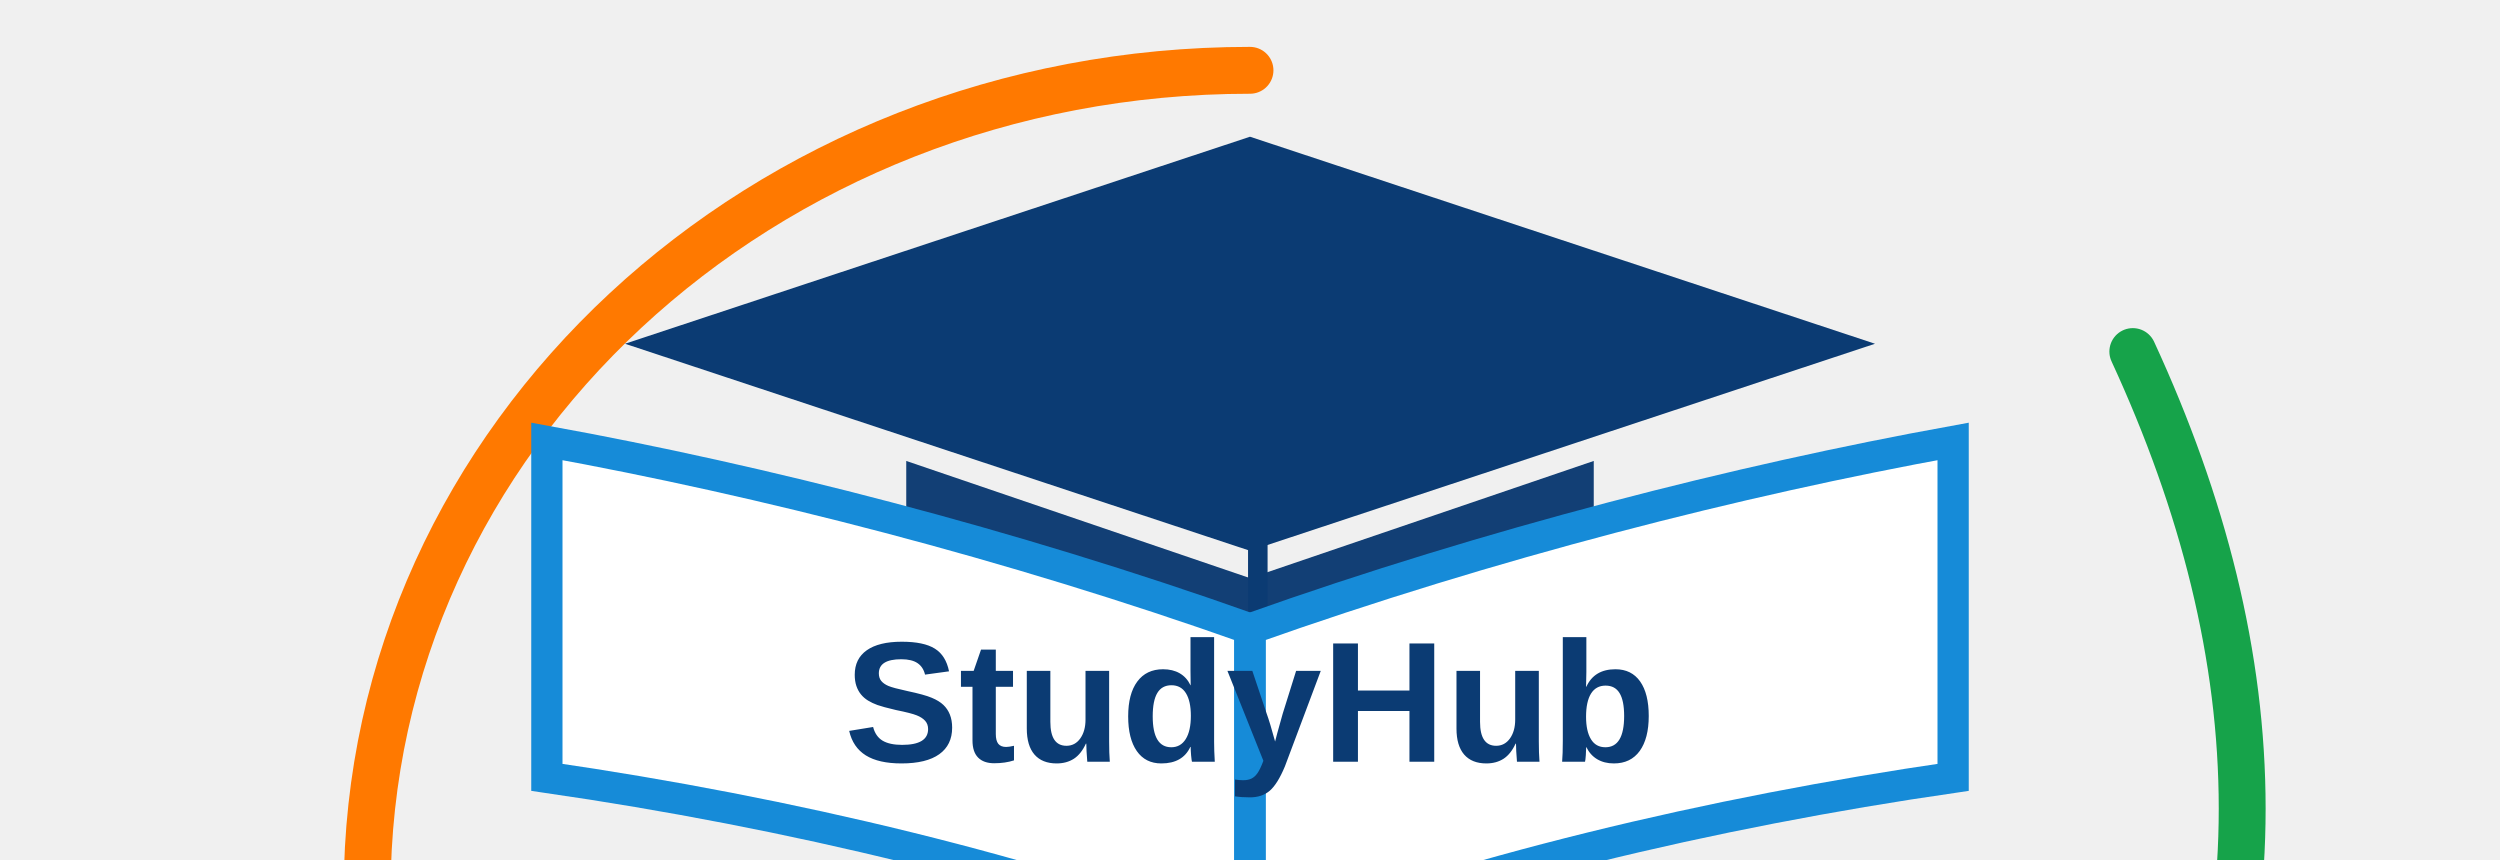
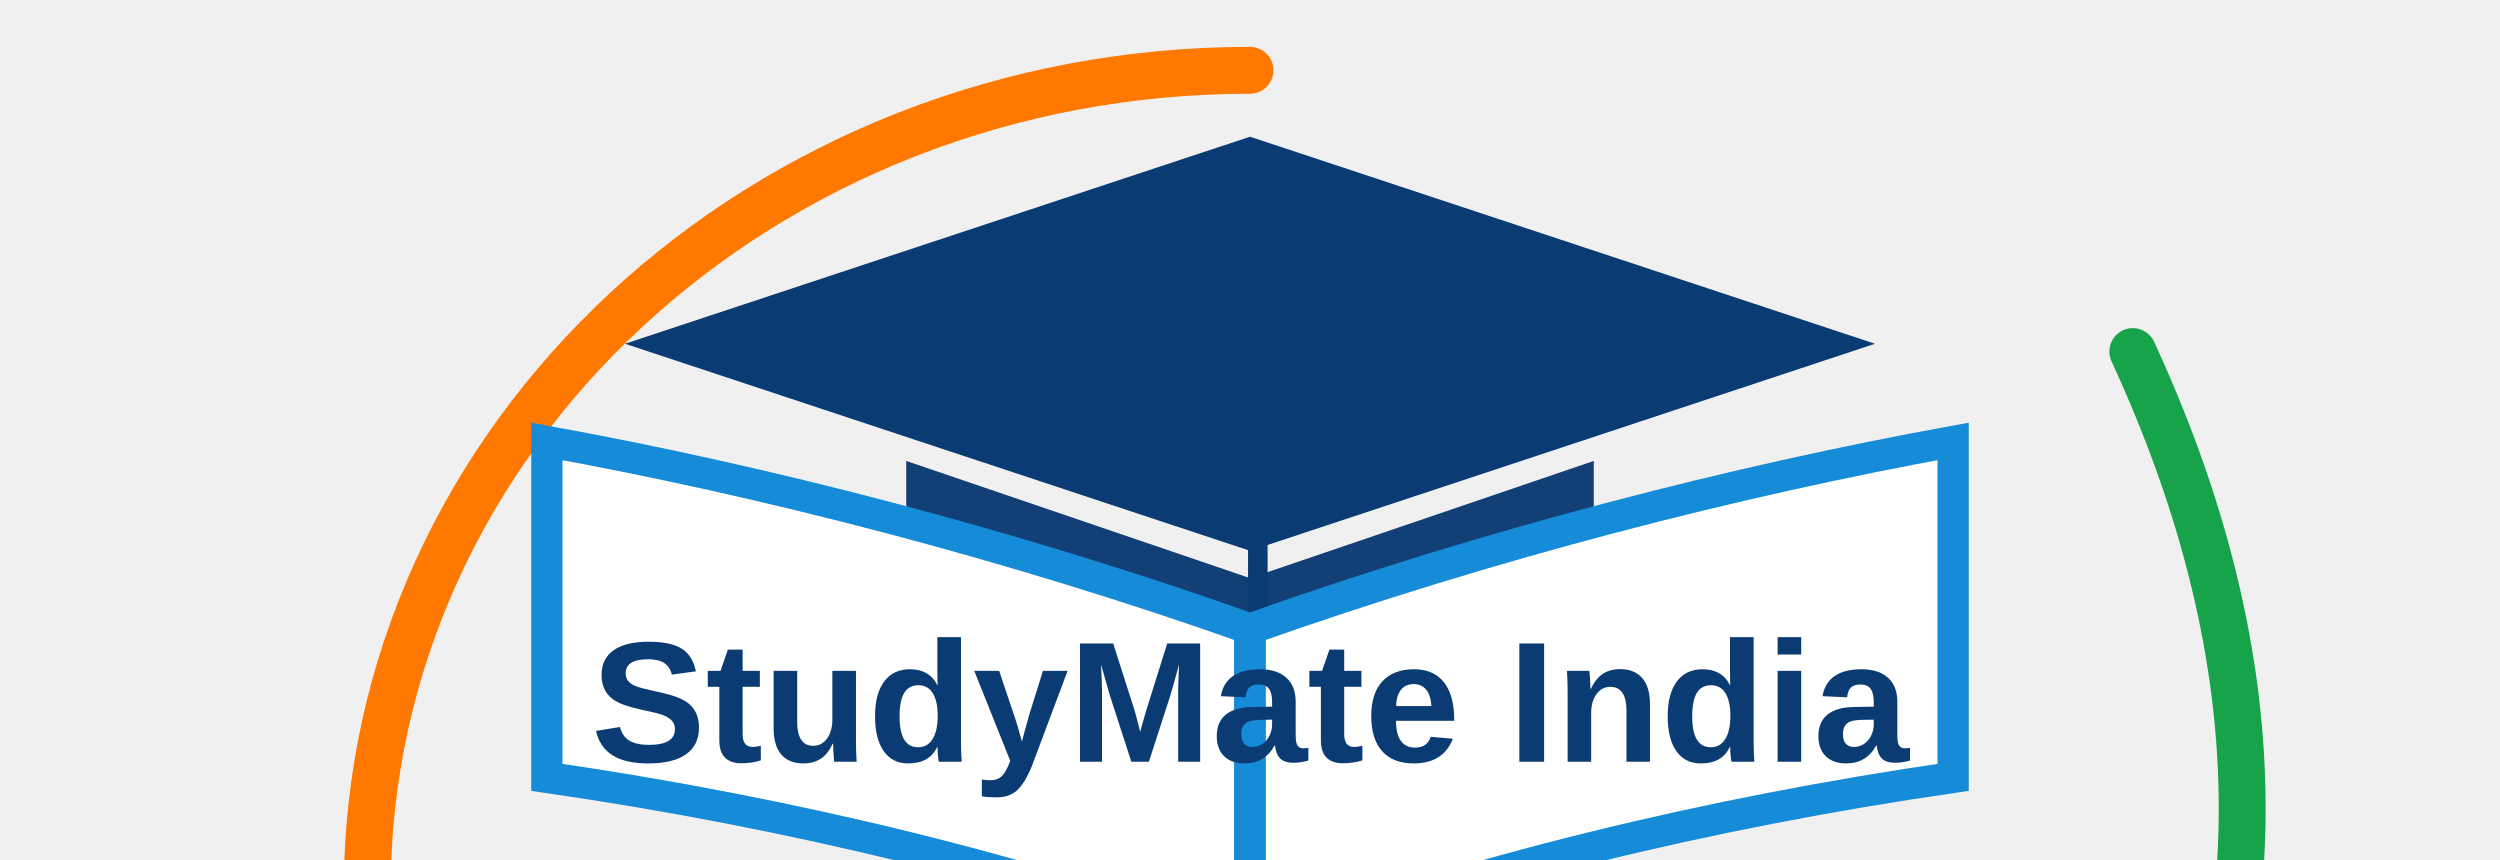
<svg xmlns="http://www.w3.org/2000/svg" viewBox="0 0 640 220" role="img" aria-labelledby="title desc">
  <defs>
    <linearGradient id="brand" x1="0" x2="1">
      <stop offset="0" stop-color="#ff7a00" />
      <stop offset="1" stop-color="#16a34a" />
    </linearGradient>
  </defs>
  <g transform="translate(20 10)">
    <path d="M300 8c-125 0-226 94-226 210 0 28 6 55 17 80" fill="none" stroke="#ff7900" stroke-width="12" stroke-linecap="round" />
    <path d="M526 80c18 39 28 78 28 117 0 39-10 76-29 109" fill="none" stroke="#16a34a" stroke-width="12" stroke-linecap="round" />
    <path d="M140 78 300 25l160 53-160 53z" fill="#0b3b73" />
    <path d="M212 108v48l88 31 88-31v-48l-88 30z" fill="#123f75" />
    <path d="M302 55v104" stroke="#0b3b73" stroke-width="5" />
    <circle cx="302" cy="165" r="7" fill="#0b3b73" />
    <path d="M302 172v34" stroke="#0b3b73" stroke-width="5" />
    <path d="M120 103c55 10 118 26 180 48v83c-55-21-118-36-180-45z" fill="#fff" stroke="#168bd8" stroke-width="8" />
    <path d="M480 103c-55 10-118 26-180 48v83c55-21 118-36 180-45z" fill="#fff" stroke="#168bd8" stroke-width="8" />
    <path d="M300 151v84" stroke="#168bd8" stroke-width="8" />
    <path d="M138 218c52 7 108 19 162 38 54-19 110-31 162-38" fill="none" stroke="#0b3b73" stroke-width="9" stroke-linecap="round" />
  </g>
-   <text x="320" y="195" text-anchor="middle" font-family="Arial,Helvetica,sans-serif" font-size="44" font-weight="900" fill="#0b3b73">StudyHub</text>
+   <text x="320" y="195" text-anchor="middle" font-family="Arial,Helvetica,sans-serif" font-size="44" font-weight="900" fill="#0b3b73">StudyMate India</text>
</svg>
